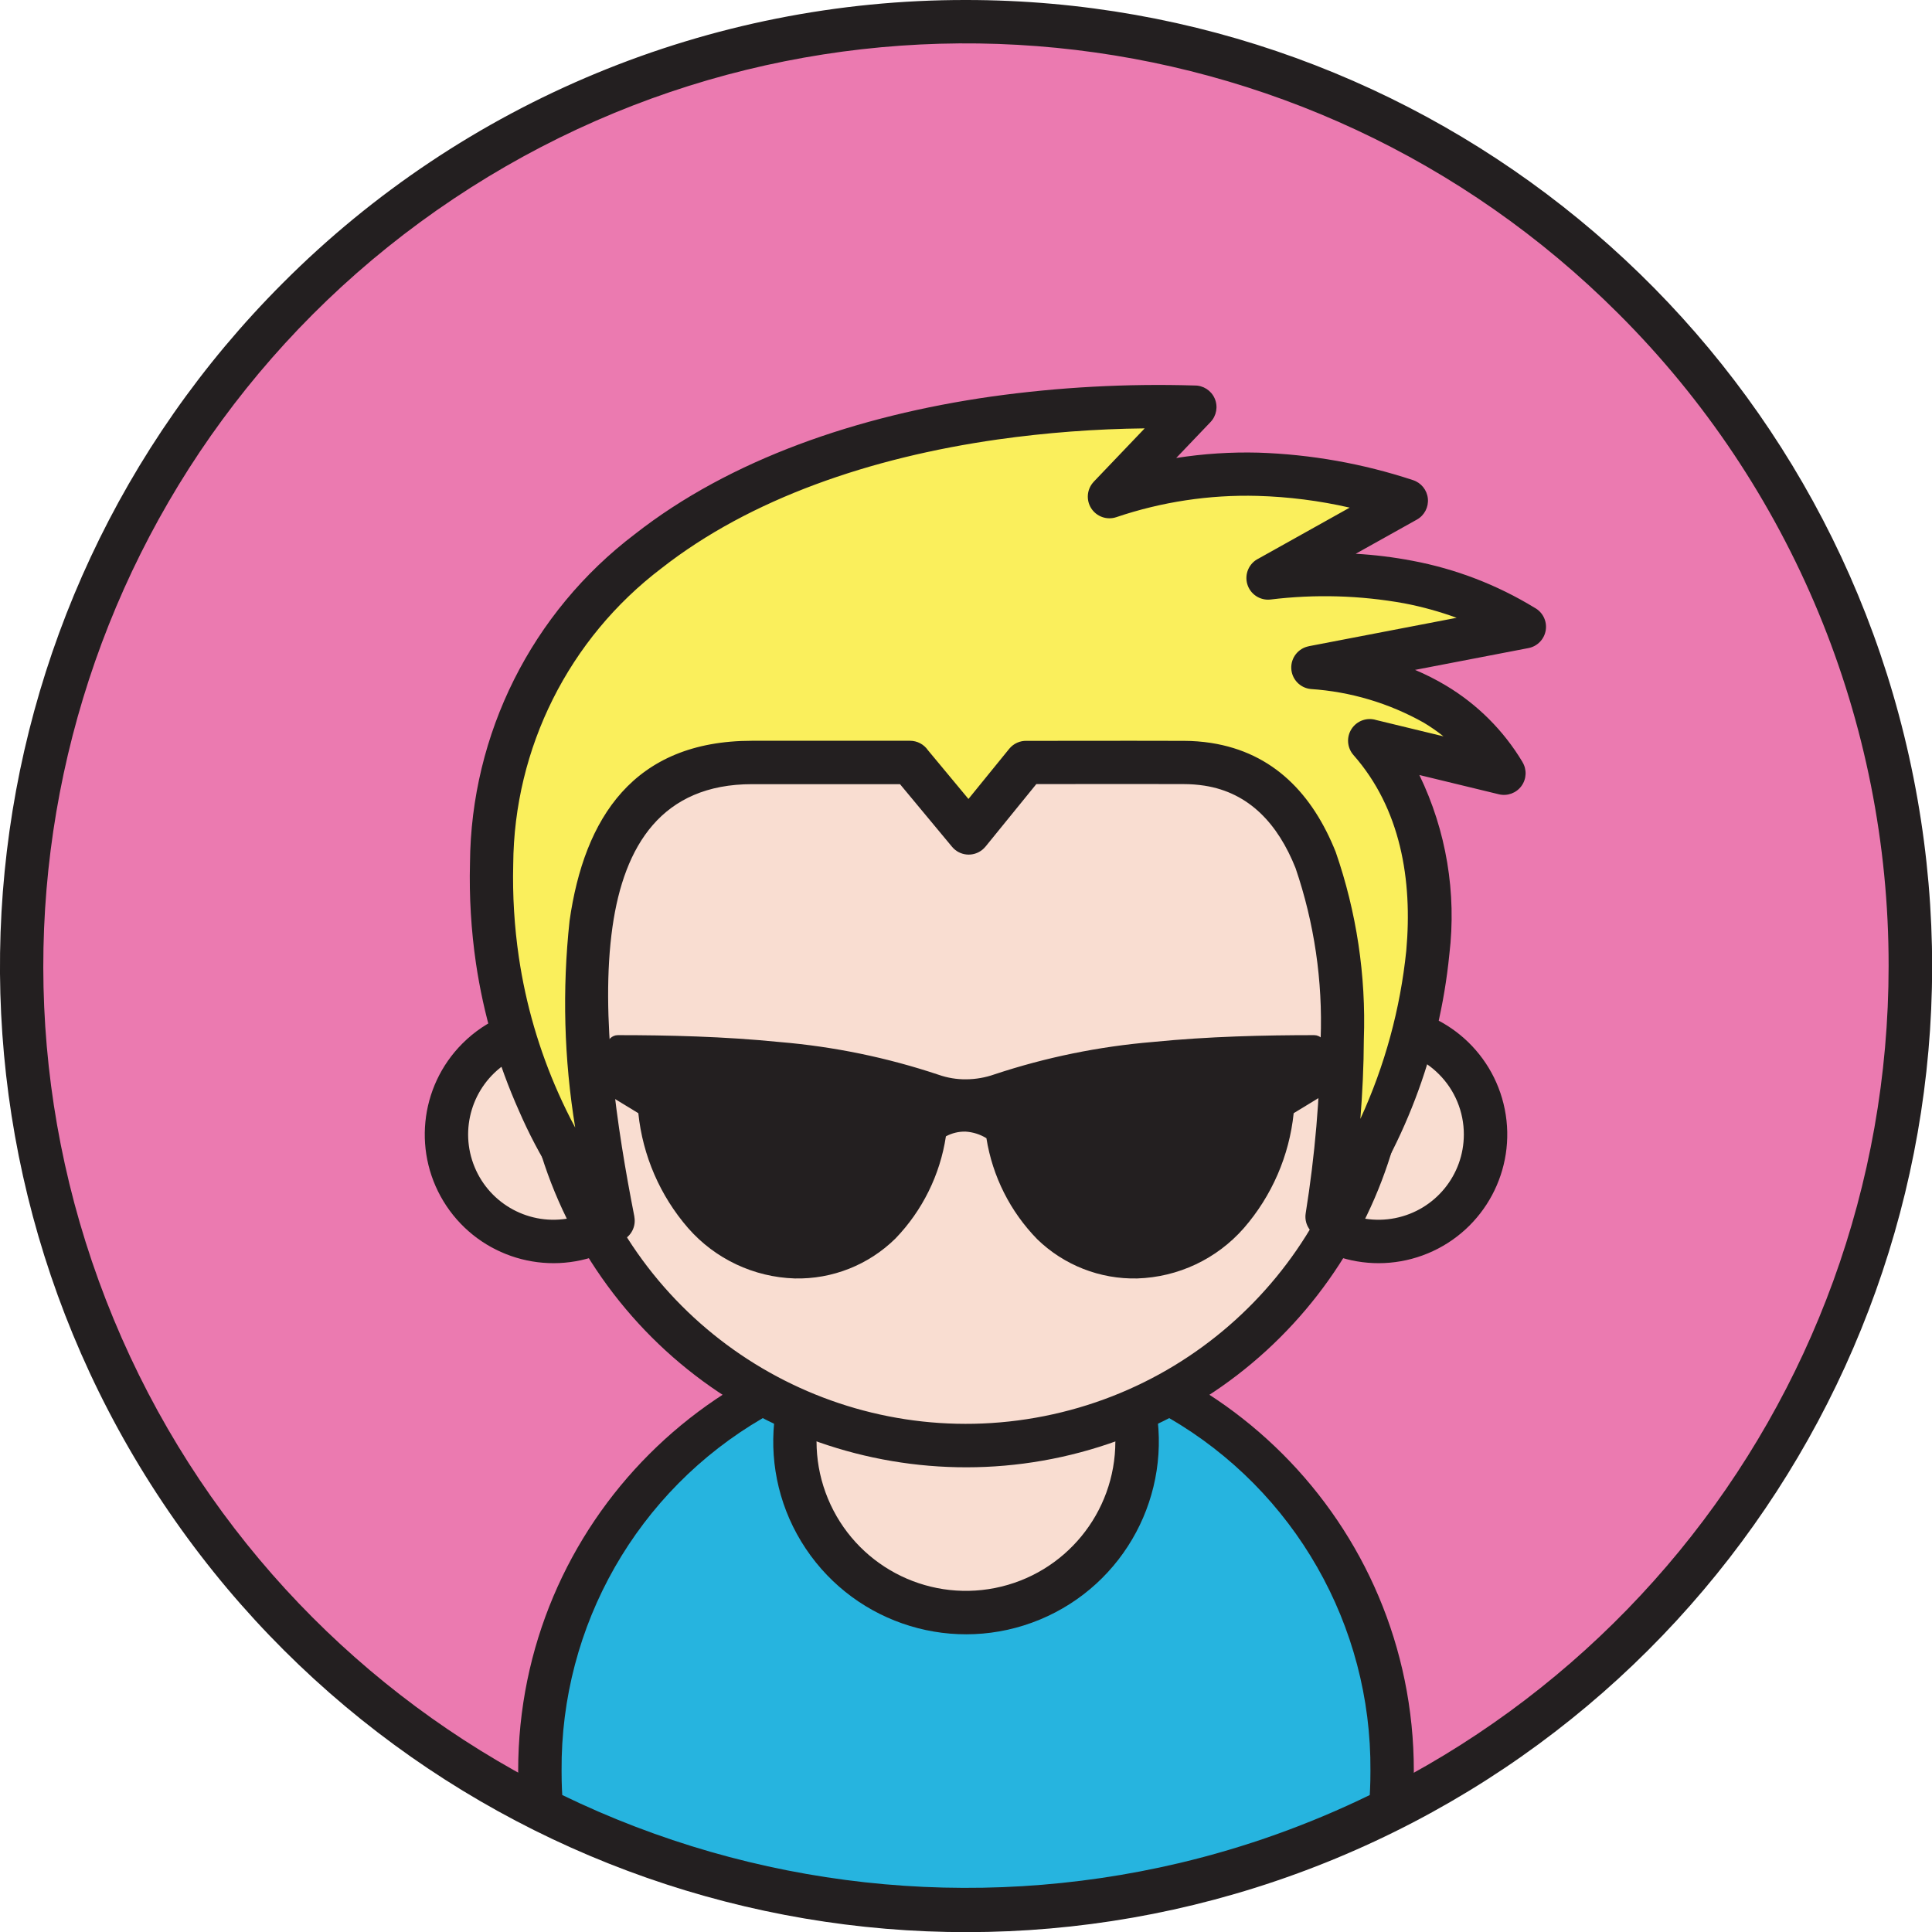
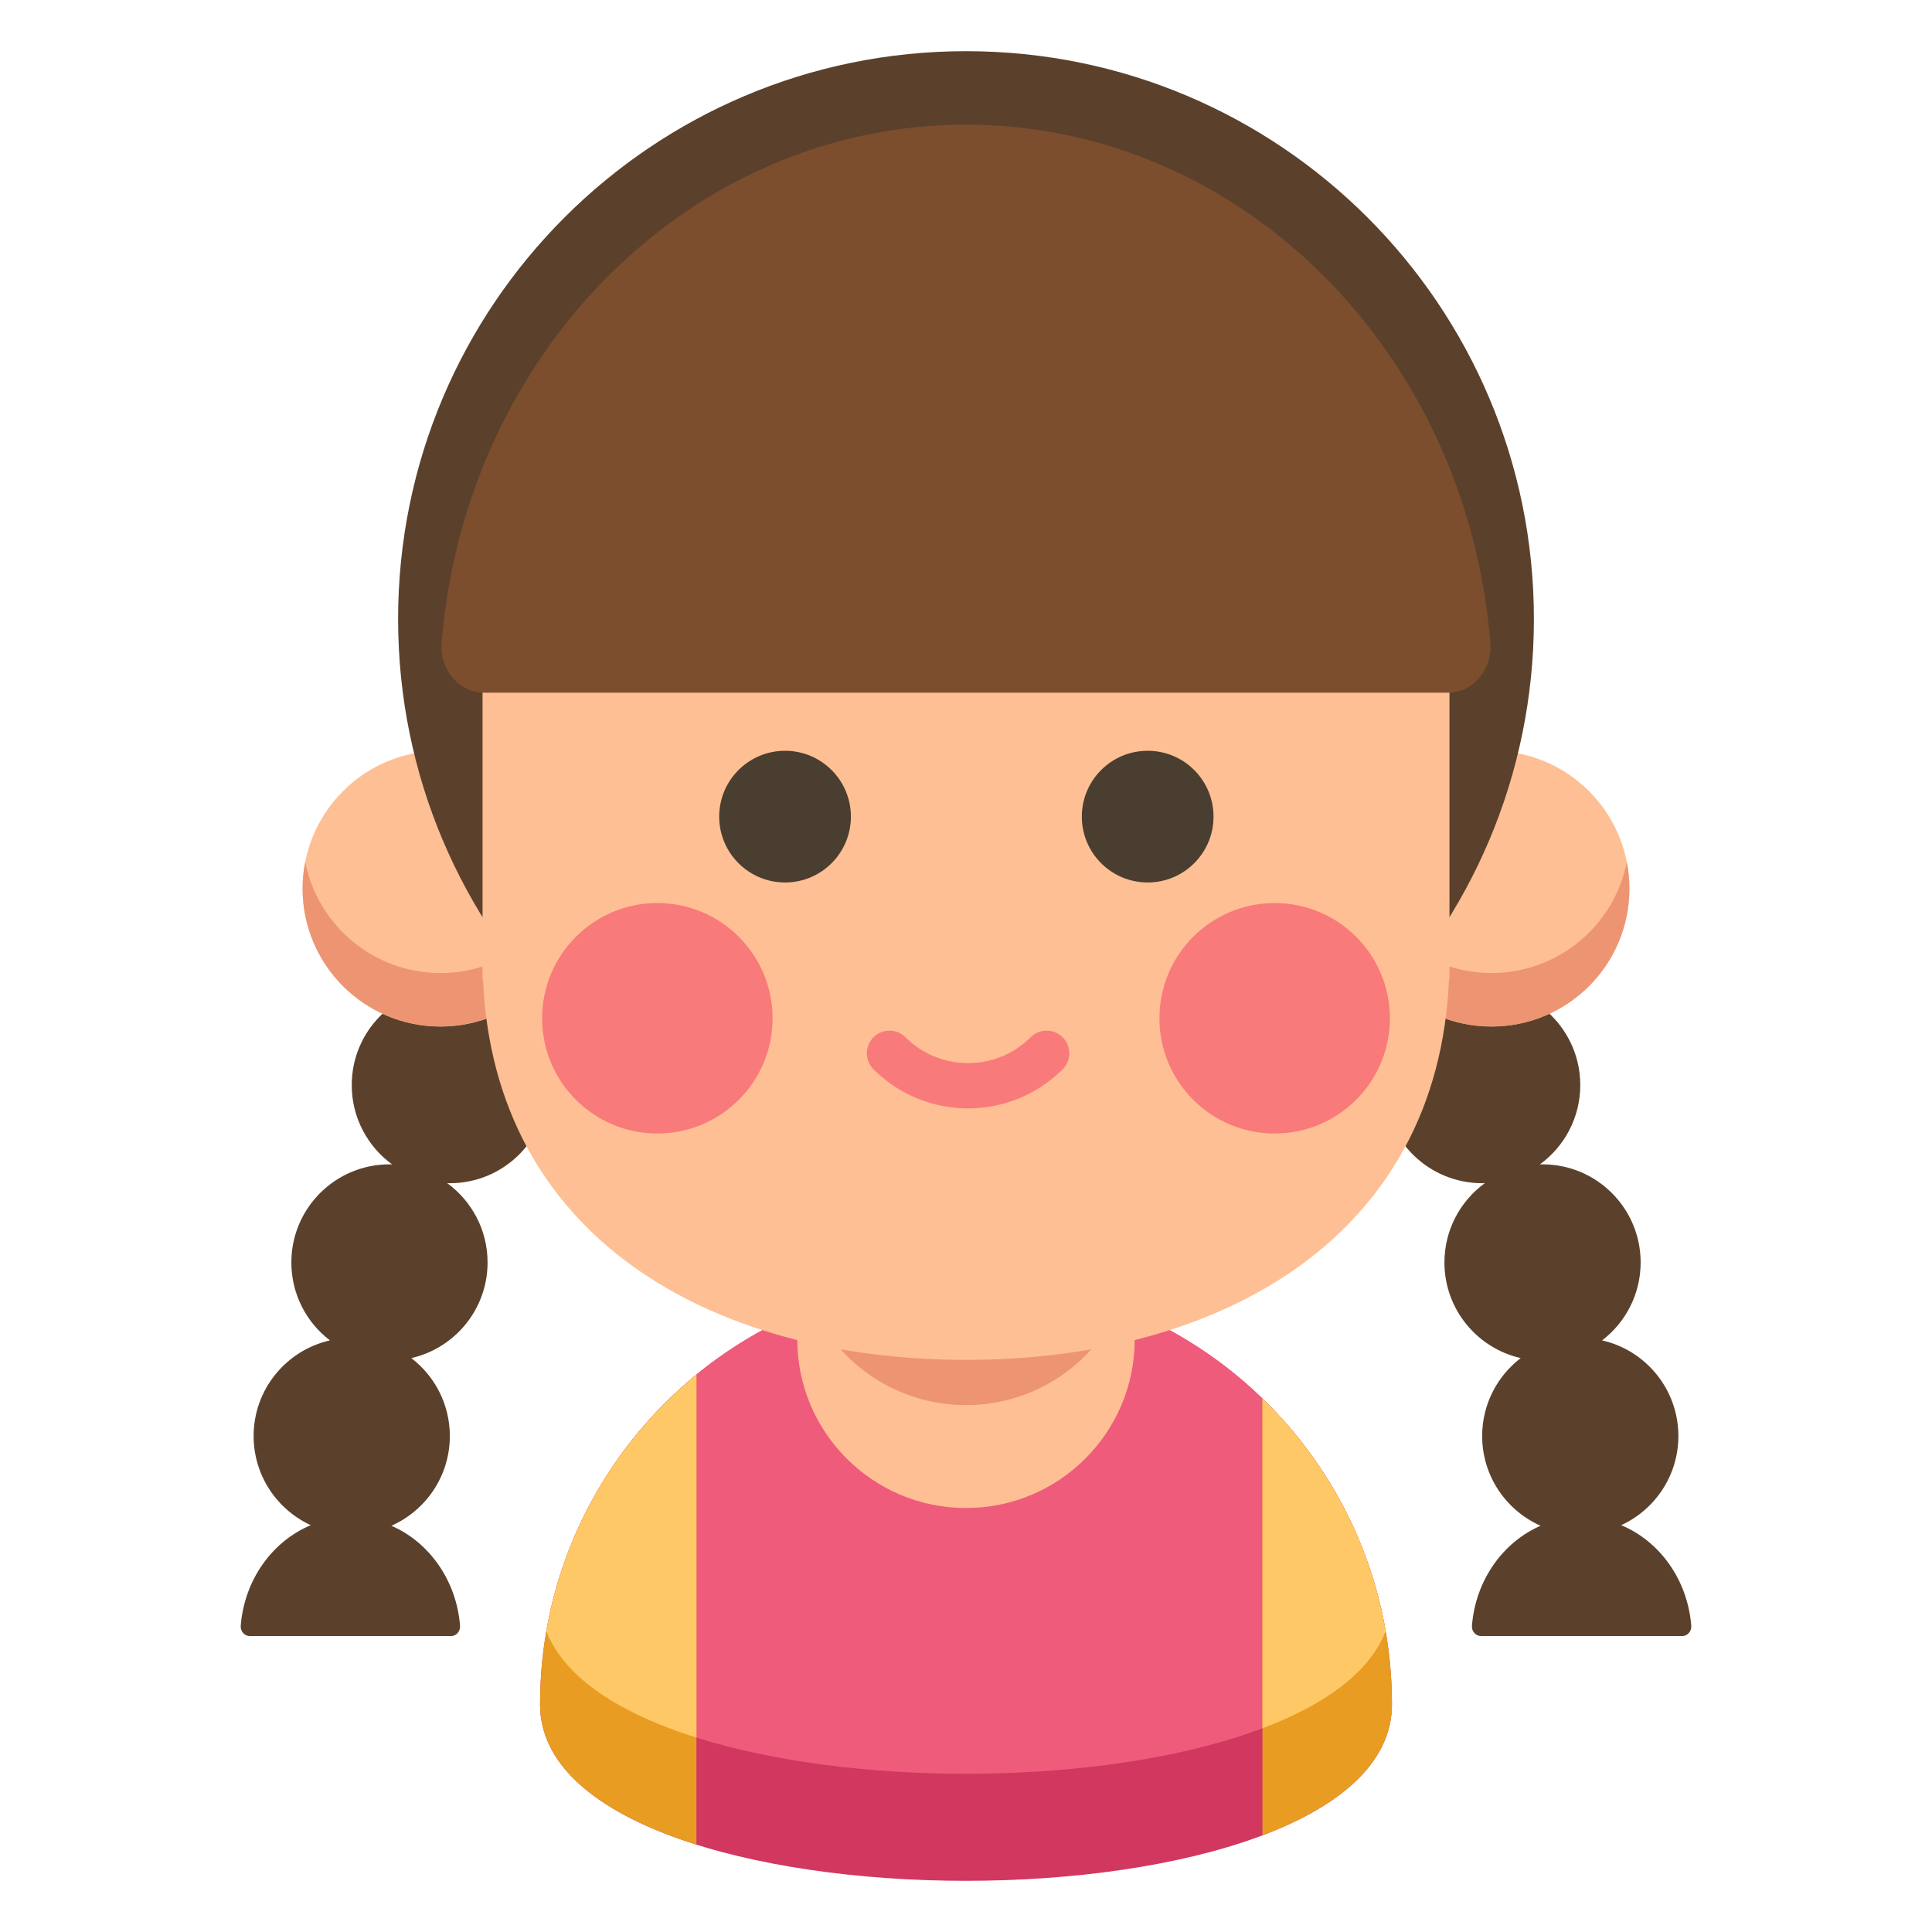
- <svg xmlns="http://www.w3.org/2000/svg" width="800px" height="800px" viewBox="0 0 89.048 89.048">
-   <defs>
-     <style>.a{fill:#eb7ab0;}.b{fill:#231f20;}.b,.c,.e,.f{fill-rule:evenodd;}.c{fill:#26b4df;}.d,.e{fill:#f9ddd1;}.f{fill:#faef5c;}</style>
-   </defs>
-   <circle class="a" cx="44.524" cy="44.524" r="43.524" />
-   <path class="b" d="M44.524,0A44.525,44.525,0,1,1,13.041,13.041,44.385,44.385,0,0,1,44.524,0ZM74.593,14.455A42.524,42.524,0,1,0,87.048,44.524,42.392,42.392,0,0,0,74.593,14.455Z" />
-   <path class="c" d="M64.085,83.377a43.573,43.573,0,0,1-39.122,0c-.052-.581-.08-1.168-.08-1.762a19.641,19.641,0,1,1,39.281,0C64.165,82.209,64.137,82.796,64.085,83.377Z" />
-   <path class="b" d="M64.534,84.268a44.467,44.467,0,0,1-40.021,0,.998.998,0,0,1-.548-.866c-.026-.299-.046-.585-.058-.858-.016-.35-.024-.662-.024-.929a20.641,20.641,0,0,1,41.282,0c0,.267-.009.579-.024.929-.013.29-.035.598-.063.919a.995.995,0,0,1-.544.803l.001.002ZM54.36,85.87a42.228,42.228,0,0,0,8.774-3.135l.014-.277c.011-.236.017-.516.017-.843a18.641,18.641,0,1,0-37.281,0c0,.327.006.607.016.843l.015.277A42.686,42.686,0,0,0,54.36,85.87Z" />
-   <circle class="d" cx="44.524" cy="66.439" r="7.885" transform="translate(-30.3895 94.4476) rotate(-76.6718)" />
-   <path class="b" d="M44.524,57.554a8.886,8.886,0,1,1-6.282,2.603,8.857,8.857,0,0,1,6.282-2.603Zm4.868,4.016a6.886,6.886,0,1,0,2.016,4.868A6.864,6.864,0,0,0,49.392,61.571Z" />
-   <path class="e" d="M63.539,47.357a4.931,4.931,0,1,1-4.931,4.931A4.931,4.931,0,0,1,63.539,47.357Z" />
-   <path class="b" d="M63.539,46.357a5.932,5.932,0,1,1-4.194,1.737,5.913,5.913,0,0,1,4.194-1.737Zm2.78,3.151a3.932,3.932,0,1,0,1.151,2.78A3.92,3.92,0,0,0,66.319,49.508Z" />
-   <path class="e" d="M25.51,47.357a4.931,4.931,0,1,1-4.931,4.931A4.931,4.931,0,0,1,25.51,47.357Z" />
-   <path class="b" d="M25.51,46.357a5.932,5.932,0,1,1-4.194,1.737A5.913,5.913,0,0,1,25.51,46.357Zm2.78,3.151a3.932,3.932,0,1,0,1.151,2.78A3.92,3.92,0,0,0,28.29,49.508Z" />
-   <circle class="d" cx="44.524" cy="47.126" r="19.5" />
-   <path class="b" d="M44.524,26.626A20.501,20.501,0,1,1,30.029,32.63,20.437,20.437,0,0,1,44.524,26.626Zm13.082,7.418A18.5,18.5,0,1,0,63.024,47.126,18.443,18.443,0,0,0,57.606,34.044Z" />
-   <path class="b" d="M60.57,50.15l-1.409.858c-.512,4.74-3.62,7.364-6.75,7.419-2.851.05-5.717-1.84-6.495-6.273a2.374,2.374,0,0,0-2.768-.097c-.753,4.501-3.639,6.42-6.511,6.37-3.129-.055-6.237-2.679-6.75-7.419L28.478,50.15V48.211c4.614,0,10.265.235,14.616,1.795a4.412,4.412,0,0,0,2.903-.016c4.345-1.546,9.975-1.78,14.573-1.78Z" />
-   <path class="b" d="M60.797,50.596l-1.17.712A9.574,9.574,0,0,1,57.326,56.61a6.816,6.816,0,0,1-4.907,2.315,6.398,6.398,0,0,1-4.61-1.806,8.593,8.593,0,0,1-2.344-4.658,2.081,2.081,0,0,0-.965-.304,1.819,1.819,0,0,0-.902.218A8.655,8.655,0,0,1,41.27,57.087a6.4,6.4,0,0,1-4.641,1.838A6.816,6.816,0,0,1,31.722,56.61a9.573,9.573,0,0,1-2.301-5.302l-1.202-.732a.498.498,0,0,1-.239-.426h-.001V48.211a.5.5,0,0,1,.5-.5c2.312,0,4.89.06,7.455.317a31.343,31.343,0,0,1,7.329,1.51,3.707,3.707,0,0,0,1.265.209,3.997,3.997,0,0,0,1.304-.227A31.503,31.503,0,0,1,53.14,48.025c2.558-.255,5.127-.314,7.43-.314a.5.5,0,0,1,.5.5V50.15a.5.5,0,0,1-.273.446Zm-1.896-.014,1.169-.712V48.712c-2.161.009-4.519.075-6.833.305a30.513,30.513,0,0,0-7.074,1.444,5.008,5.008,0,0,1-1.632.281,4.697,4.697,0,0,1-1.605-.267,30.364,30.364,0,0,0-7.09-1.455c-2.321-.232-4.689-.299-6.858-.308v1.159l1.164.708.005.003a.498.498,0,0,1,.236.373A8.671,8.671,0,0,0,32.46,55.938a5.824,5.824,0,0,0,4.185,1.991,5.412,5.412,0,0,0,3.926-1.553,7.792,7.792,0,0,0,2.083-4.391.498.498,0,0,1,.23-.352,2.879,2.879,0,0,1,1.651-.472,3.167,3.167,0,0,1,1.637.564.498.498,0,0,1,.236.343A7.722,7.722,0,0,0,48.501,56.4a5.416,5.416,0,0,0,3.902,1.529,5.824,5.824,0,0,0,4.184-1.991,8.671,8.671,0,0,0,2.077-4.983h0A.497.497,0,0,1,58.901,50.582Z" />
-   <path class="f" d="M63.133,34.141l6.188,1.5c-1.496-2.46-4.066-4.415-8.813-4.875l9.75-1.875c-3.199-1.98-7.113-2.77-11.812-2.25l6.375-3.562a21.381,21.381,0,0,0-13.688-.187l3.938-4.125c-16.452-.477-34.913,6.081-32.144,25.497a24.083,24.083,0,0,0,5.331,12.005c-1.636-8.346-3.208-21.123,6.405-21.123h7.283l2.702,3.251,2.642-3.251c2.188,0,5.096-.009,7.283,0,8.649.035,7.691,13.89,6.592,20.936C64.276,52.334,68.912,40.697,63.133,34.141Z" />
-   <path class="b" d="M63.437,33.189l3.095.75a8.297,8.297,0,0,0-.909-.63,12.281,12.281,0,0,0-5.207-1.551.997.997,0,0,1-.094-1.971l0-.002,6.815-1.31a15.513,15.513,0,0,0-2.408-.666,20.578,20.578,0,0,0-6.172-.176.998.998,0,0,1-.546-1.89l4.198-2.346a21.845,21.845,0,0,0-4.254-.541,18.728,18.728,0,0,0-6.504.981.997.997,0,0,1-1.039-1.632l-.001-.001,2.349-2.46a52.678,52.678,0,0,0-6.778.512c-5.856.835-11.393,2.721-15.49,5.933A17.284,17.284,0,0,0,23.655,39.84a25.156,25.156,0,0,0,.26,4.282,24.044,24.044,0,0,0,1.825,6.273c.239.539.498,1.067.772,1.578a35.428,35.428,0,0,1-.259-9.539c.674-4.727,2.948-8.291,8.409-8.291h7.283a1,1,0,0,1,.824.434l1.868,2.248,1.878-2.311a.995.995,0,0,1,.814-.367l2.249-.002c1.698-.002,3.515-.004,4.998.002a8.306,8.306,0,0,1,1.242.096c2.892.451,4.686,2.375,5.745,5.022a23.769,23.769,0,0,1,1.298,8.63c-.005,1.246-.066,2.487-.16,3.676a24.598,24.598,0,0,0,2.116-7.756c.293-3.265-.265-6.553-2.434-9.014a.999.999,0,0,1,1.053-1.612Zm5.65,3.421L65.42,35.721a14.917,14.917,0,0,1,1.382,8.266A25.896,25.896,0,0,1,61.956,56.684.996.996,0,0,1,60.18,55.927a55.108,55.108,0,0,0,.69-8.04,21.851,21.851,0,0,0-1.158-7.88c-.805-2.015-2.123-3.472-4.198-3.795a6.29,6.29,0,0,0-.942-.072h-.004c-1.481-.006-3.295-.004-4.99-.002l-1.813.002-2.344,2.884-.001-.001a.986.986,0,0,1-.136.137.996.996,0,0,1-1.402-.129l-2.4-2.888H34.663c-4.152,0-5.898,2.825-6.432,6.572-.583,4.092.205,9.265,1.008,13.36l-.003.001a.996.996,0,0,1-1.724.851,22.416,22.416,0,0,1-3.592-5.728,26.057,26.057,0,0,1-1.982-6.796,27.128,27.128,0,0,1-.276-4.617,19.208,19.208,0,0,1,7.602-15.169C33.66,21.171,39.529,19.157,45.7,18.277a55.554,55.554,0,0,1,9.354-.509.997.997,0,0,1,.74,1.685l-1.581,1.656a20.944,20.944,0,0,1,3.787-.246,25.375,25.375,0,0,1,7.125,1.266v0a.997.997,0,0,1,.18,1.82l-2.82,1.575a19.933,19.933,0,0,1,2.617.323,16.72,16.72,0,0,1,5.629,2.164.998.998,0,0,1-.285,1.86l-5.225,1.005a11.36,11.36,0,0,1,1.424.721,10.226,10.226,0,0,1,3.527,3.524l-.001.001a.997.997,0,0,1-1.085,1.488Z" />
+ <svg xmlns="http://www.w3.org/2000/svg" width="800px" height="800px" viewBox="0 0 512 512" enable-background="new 0 0 512 512" id="Sister" version="1.1" xml:space="preserve">
+   <path d="M429.639,404.189c8.939-4.113,15.15-13.143,15.15-23.627c0-12.37-8.642-22.715-20.215-25.346  c6.208-4.752,10.215-12.234,10.215-20.654c0-14.359-11.641-26-26-26c-0.235,0-0.468,0.011-0.701,0.018  c6.483-4.729,10.701-12.379,10.701-21.018c0-14.359-11.641-26-26-26s-26,11.641-26,26s11.641,26,26,26  c0.234,0,0.467-0.012,0.701-0.018c-6.484,4.728-10.701,12.378-10.701,21.018c0,12.369,8.641,22.714,20.214,25.346  c-6.207,4.751-10.214,12.232-10.214,20.654c0,10.616,6.366,19.74,15.487,23.779c-9.978,4.325-17.229,14.427-18.194,26.471  c-0.119,1.48,0.979,2.75,2.355,2.75h53.41c1.378,0,2.475-1.27,2.354-2.75C447.226,418.621,439.807,408.423,429.639,404.189z" fill="#5B412C" />
+   <path d="M119.212,261.563c-14.359,0-26,11.641-26,26c0,8.639,4.218,16.289,10.701,21.018  c-0.233-0.007-0.466-0.018-0.701-0.018c-14.359,0-26,11.641-26,26c0,8.42,4.007,15.902,10.215,20.654  c-11.573,2.631-20.215,12.976-20.215,25.346c0,10.484,6.21,19.514,15.15,23.627c-10.168,4.233-17.587,14.432-18.565,26.623  c-0.118,1.48,0.979,2.75,2.356,2.75h53.41c1.378,0,2.475-1.27,2.355-2.75c-0.966-12.044-8.217-22.146-18.194-26.471  c9.121-4.039,15.487-13.163,15.487-23.779c0-8.422-4.007-15.903-10.214-20.654c11.573-2.632,20.214-12.977,20.214-25.346  c0-8.64-4.217-16.29-10.701-21.018c0.234,0.006,0.467,0.018,0.701,0.018c14.359,0,26-11.641,26-26S133.572,261.563,119.212,261.563z  " fill="#5B412C" />
+   <circle cx="116.731" cy="235.501" fill="#FFBF94" r="36.537" />
+   <path d="M116.732,257.858c-17.753,0-32.542-12.662-35.844-29.447c-0.451,2.294-0.693,4.663-0.693,7.09  c0,20.178,16.358,36.536,36.537,36.536s36.536-16.358,36.536-36.536c0-2.427-0.242-4.796-0.693-7.09  C149.274,245.196,134.484,257.858,116.732,257.858z" fill="#ED9572" />
+   <circle cx="395.27" cy="235.501" fill="#FFBF94" r="36.537" />
+   <path d="M395.27,257.858c-17.752,0-32.542-12.662-35.843-29.447c-0.451,2.294-0.693,4.663-0.693,7.09  c0,20.178,16.357,36.536,36.536,36.536s36.537-16.358,36.537-36.536c0-2.427-0.242-4.796-0.693-7.09  C427.812,245.196,413.021,257.858,395.27,257.858z" fill="#ED9572" />
+   <circle cx="256.001" cy="164.063" fill="#5B412C" r="150.5" />
+   <path d="M368.882,451.68c0,62.344-225.762,62.344-225.762,0c0-62.342,50.538-112.881,112.881-112.881  C318.344,338.799,368.882,389.338,368.882,451.68z" fill="#D1375F" />
+   <path d="M256,338.799c-55.722,0-102.008,40.376-111.212,93.467c19.419,50.416,203.005,50.416,222.424,0  C358.009,379.175,311.723,338.799,256,338.799z" fill="#EF5B7B" />
+   <circle cx="256.001" cy="354.926" fill="#FFBF94" r="44.716" />
+   <path d="M256,310.209c-19.94,0-36.826,13.057-42.592,31.084c5.766,18.027,22.651,31.083,42.592,31.083  c19.941,0,36.827-13.056,42.592-31.083C292.827,323.266,275.941,310.209,256,310.209z" fill="#ED9572" />
+   <path d="M383.997,180.969c-2.857-68.226-55.772-122.666-127.966-122.696v-0.001c-0.01,0-0.02,0-0.03,0  c-0.01,0-0.02,0-0.03,0v0.001c-72.193,0.03-125.108,54.471-127.966,122.696h-0.124v78.526h0.124  c2.857,68.224,60.131,100.864,127.966,100.884l0,0c0.011,0,0.021,0,0.03,0c0.011,0,0.021,0,0.03,0l0,0  c67.835-0.02,125.109-32.66,127.966-100.884h0.124v-78.526H383.997z" fill="#FFBF94" />
+   <path d="M143.12,451.68c0,17.054,16.9,29.436,41.444,37.159V364.302C159.272,385.002,143.12,416.448,143.12,451.68z" fill="#E89C21" />
+   <path d="M368.882,451.68c0-31.801-13.157-60.522-34.318-81.038v115.745  C355.194,478.597,368.882,467.029,368.882,451.68z" fill="#E89C21" />
+   <path d="M144.789,432.266c4.819,12.511,19.754,21.914,39.775,28.215v-96.183  C164.026,381.108,149.514,405.005,144.789,432.266z" fill="#FFC866" />
+   <path d="M367.213,432.266c-4.159-23.99-15.897-45.376-32.649-61.62v87.376  C350.968,451.824,362.985,443.242,367.213,432.266z" fill="#FFC866" />
+   <circle cx="174.203" cy="269.855" fill="#F97A7A" r="30.538" />
+   <circle cx="337.799" cy="269.855" fill="#F97A7A" r="30.538" />
+   <circle cx="208.045" cy="216.414" fill="#493E2F" r="17.45" />
+   <circle cx="304.145" cy="216.414" fill="#493E2F" r="17.45" />
+   <path d="M256.545,293.734c-9.077,0-18.154-3.455-25.064-10.365c-2.343-2.344-2.343-6.143,0-8.486  c2.343-2.342,6.143-2.342,8.485,0c9.144,9.145,24.018,9.143,33.16,0c2.343-2.342,6.143-2.342,8.485,0  c2.343,2.344,2.343,6.143,0,8.486C274.7,290.279,265.623,293.734,256.545,293.734z" fill="#F97A7A" />
+   <path d="M128.307,183.563c-6.588,0-11.832-6.066-11.264-13.149C123.215,93.44,183.072,33.041,256,33.041  c72.929,0,132.786,60.399,138.958,137.372c0.568,7.083-4.676,13.149-11.265,13.149H128.307z" fill="#7C4E2E" />
</svg>
